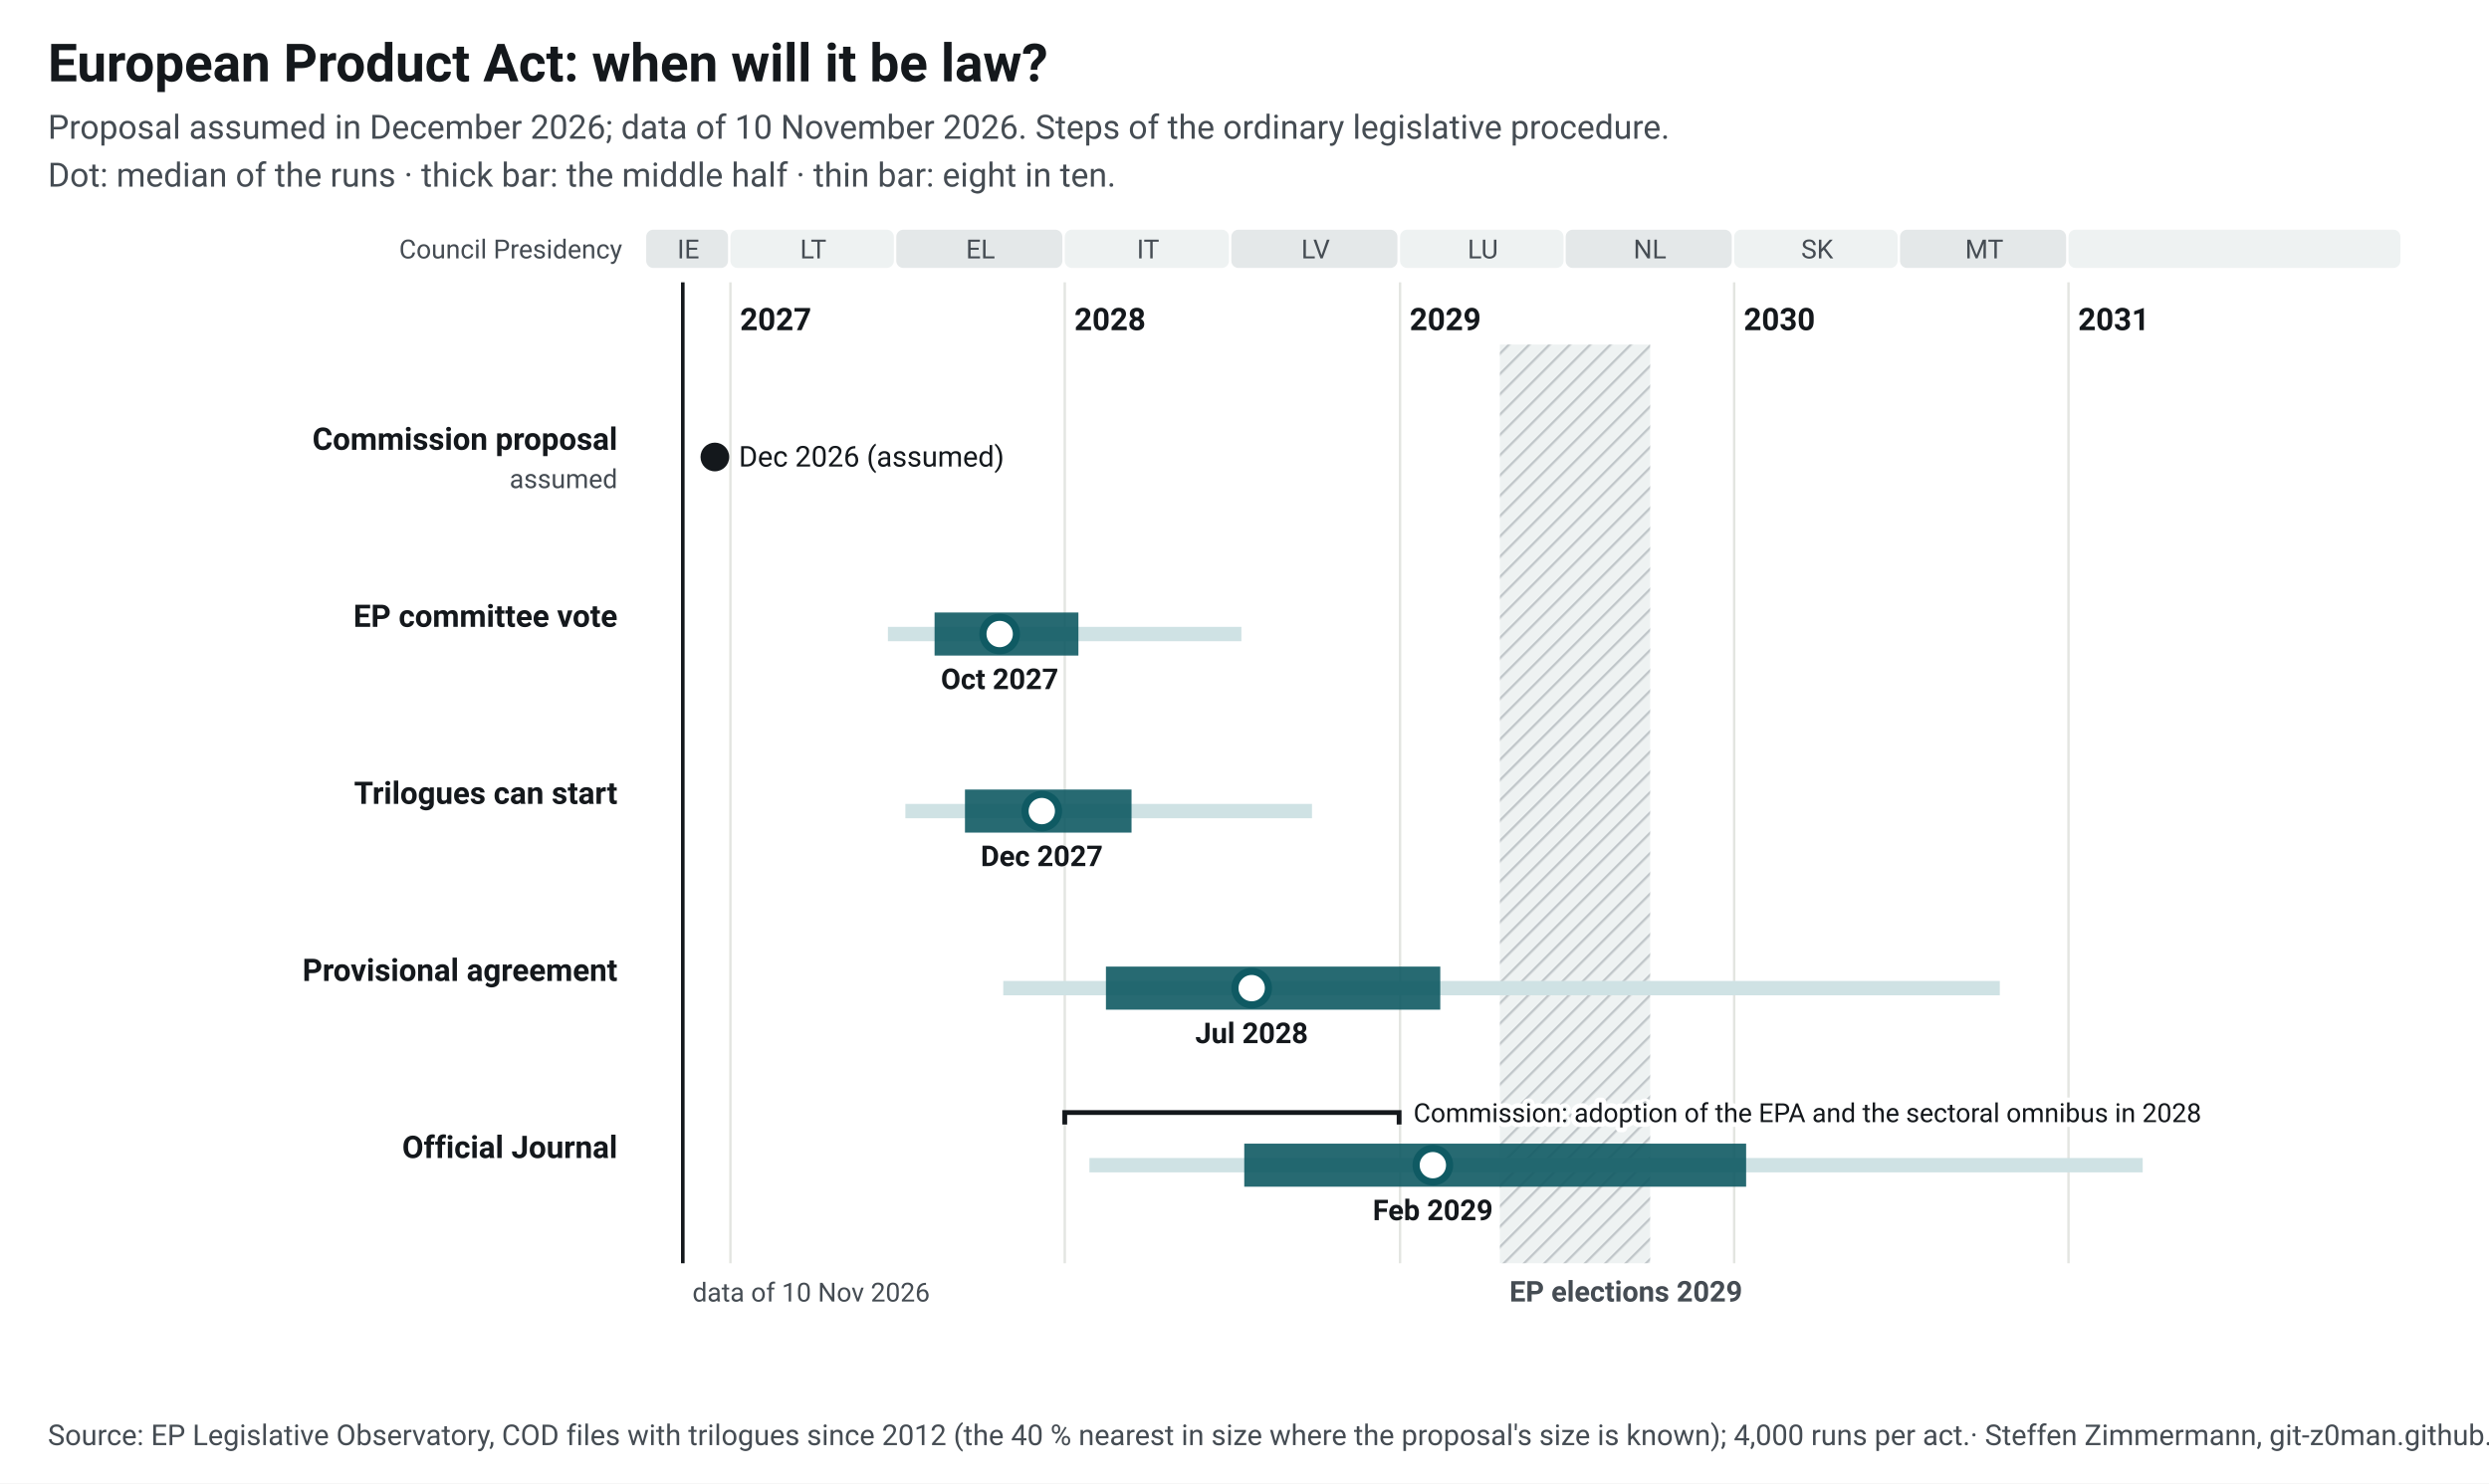
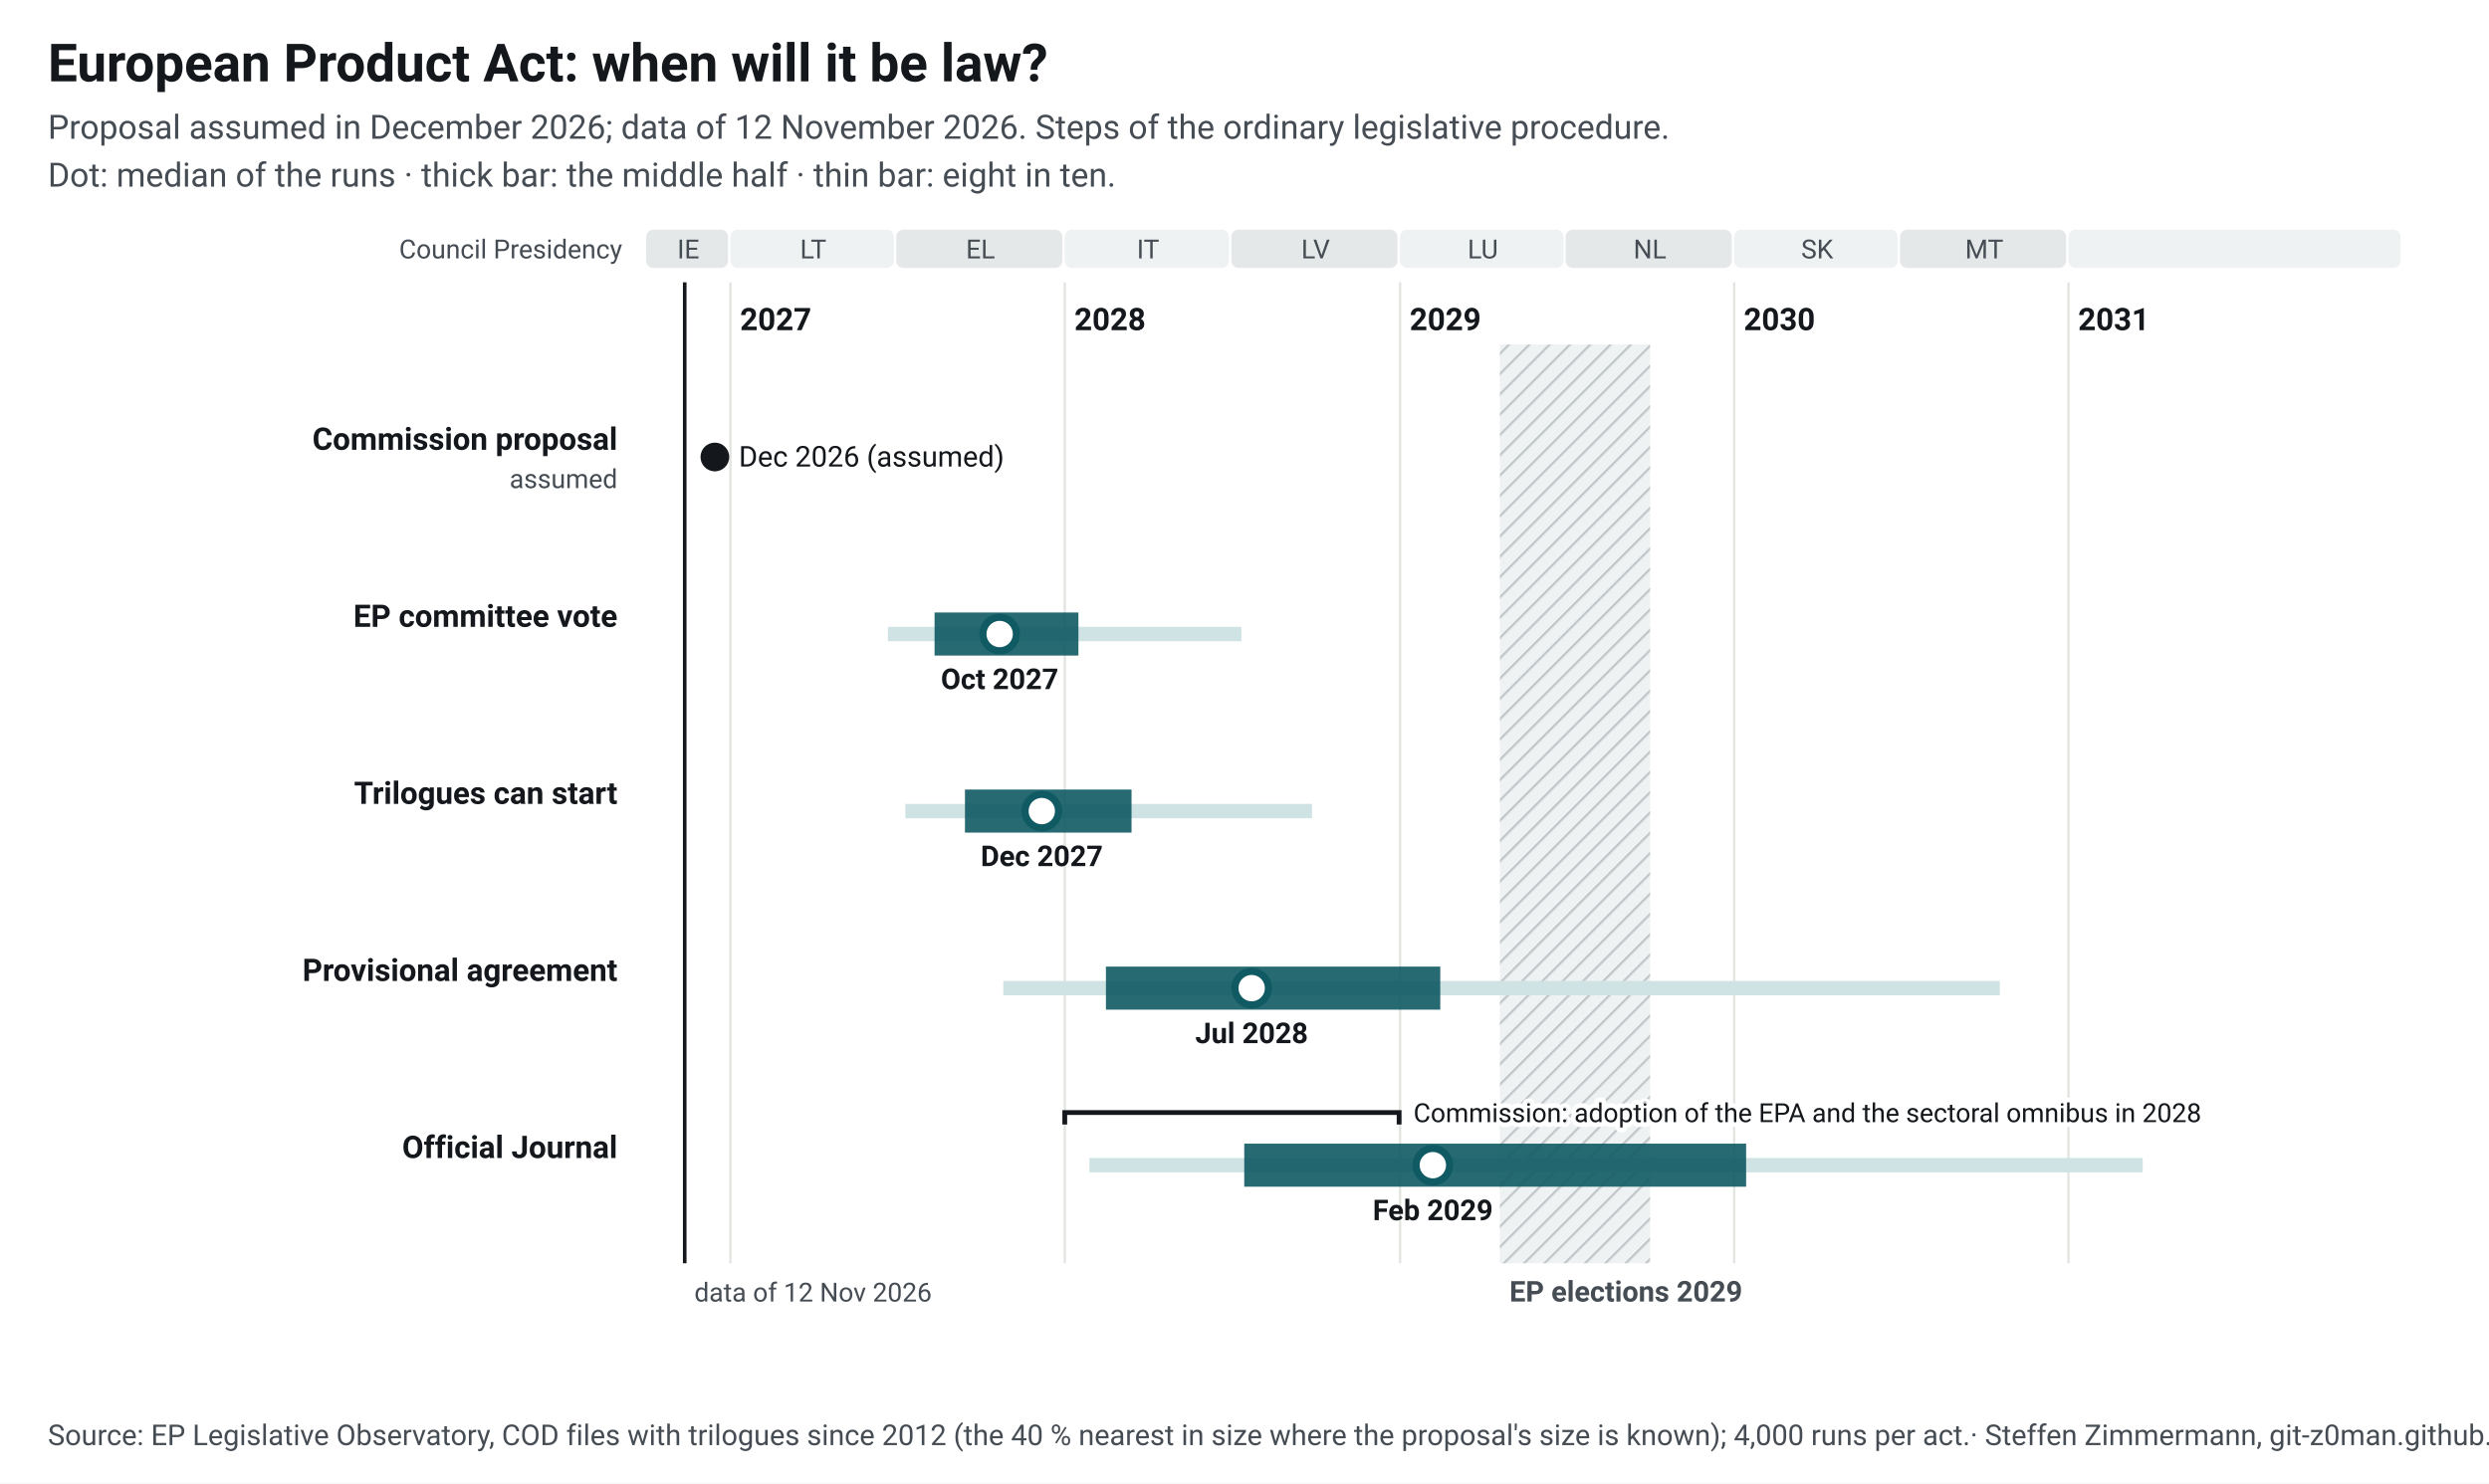
<svg xmlns="http://www.w3.org/2000/svg" width="1040" height="620" viewBox="0 0 1040 620" font-family="&quot;Source Sans 3&quot;, system-ui, -apple-system, Segoe UI, Roboto, Arial, sans-serif" font-size="13">
  <style>.ink{fill:#14181c}.mu{fill:#454c53}.gr{stroke:#e3e5e1;stroke-width:1}.pa{fill:#eef2f2}.pb{fill:#e4e8e9}.hb{fill:#eef2f2}.hl{stroke:#c3c9cc}.wt{fill:#454c53}.pt{fill:#14181c;paint-order:stroke;stroke:#fff;stroke-width:4px;stroke-linejoin:round}.pl{stroke:#14181c}.td{stroke:#14181c;stroke-width:1.5}.b50{fill:#0f5a63;opacity:.9}.b80{fill:#cfe2e4}.med{fill:#fff;stroke:#0f5a63}.fx{fill:#14181c}.ini{fill:#e3eeef;stroke:#6e9195;stroke-width:1}.ini80{fill:#a7b7ba}.inim{stroke:#6e9195;stroke-width:2}.c1{stroke:#0f5a63}.c2{stroke:#454c53;stroke-dasharray:7 4}a text{fill:#0f5a63}.nl-pending{fill:#0f5a63}.nl-adopted{fill:#5b646b}.nl-plan{fill:#fff;stroke:#14181c}.nl-open{fill:none;stroke:#14181c}.nl-q{fill:#14181c}.nl-row{stroke:#e3e5e1;stroke-width:.6}.nl-g-announced{fill:#f1f2f3}.nl-g-pending{fill:#e3eeef}.nl-g-adopted{fill:#eef2f2}</style>
  <rect width="1040" height="620" fill="#fff" />
  <text x="20" y="34" font-size="22" font-weight="700" class="ink">European Product Act: when will it be law?</text>
-   <text x="20" y="58" font-size="14" class="mu">Proposal assumed in December 2026; data of 10 November 2026. Steps of the ordinary legislative procedure.</text>
+   <text x="20" y="58" font-size="14" class="mu">Proposal assumed in December 2026; data of 12 November 2026. Steps of the ordinary legislative procedure.</text>
  <text x="20" y="78" font-size="14" class="mu">Dot: median of the runs · thick bar: the middle half · thin bar: eight in ten.</text>
  <g transform="translate(20,92)">
    <defs>
      <pattern id="hatch-33" width="6" height="6" patternUnits="userSpaceOnUse" patternTransform="rotate(45)">
        <rect width="6" height="6" class="hb" />
        <line x1="0" y1="0" x2="0" y2="6" class="hl" stroke-width="2" />
      </pattern>
    </defs>
    <rect x="250.0" y="4" width="34.2" height="16" rx="3" class="pb" data-tip="Council Presidency: IE, Jul 2026 to Dec 2026" />
    <text x="267.6" y="16" text-anchor="middle" font-size="11" class="mu">IE</text>
    <rect x="285.2" y="4" width="68.3" height="16" rx="3" class="pa" data-tip="Council Presidency: LT, Jan 2027 to Jun 2027" />
    <text x="319.8" y="16" text-anchor="middle" font-size="11" class="mu">LT</text>
    <rect x="354.5" y="4" width="69.4" height="16" rx="3" class="pb" data-tip="Council Presidency: EL, Jul 2027 to Dec 2027" />
    <text x="389.7" y="16" text-anchor="middle" font-size="11" class="mu">EL</text>
    <rect x="424.9" y="4" width="68.6" height="16" rx="3" class="pa" data-tip="Council Presidency: IT, Jan 2028 to Jun 2028" />
    <text x="459.7" y="16" text-anchor="middle" font-size="11" class="mu">IT</text>
    <rect x="494.5" y="4" width="69.4" height="16" rx="3" class="pb" data-tip="Council Presidency: LV, Jul 2028 to Dec 2028" />
    <text x="529.7" y="16" text-anchor="middle" font-size="11" class="mu">LV</text>
    <rect x="565.0" y="4" width="68.3" height="16" rx="3" class="pa" data-tip="Council Presidency: LU, Jan 2029 to Jun 2029" />
    <text x="599.6" y="16" text-anchor="middle" font-size="11" class="mu">LU</text>
    <rect x="634.2" y="4" width="69.4" height="16" rx="3" class="pb" data-tip="Council Presidency: NL, Jul 2029 to Dec 2029" />
    <text x="669.4" y="16" text-anchor="middle" font-size="11" class="mu">NL</text>
    <rect x="704.6" y="4" width="68.3" height="16" rx="3" class="pa" data-tip="Council Presidency: SK, Jan 2030 to Jun 2030" />
    <text x="739.3" y="16" text-anchor="middle" font-size="11" class="mu">SK</text>
    <rect x="773.9" y="4" width="69.4" height="16" rx="3" class="pb" data-tip="Council Presidency: MT, Jul 2030 to Dec 2030" />
    <text x="809.1" y="16" text-anchor="middle" font-size="11" class="mu">MT</text>
    <rect x="844.3" y="4" width="138.7" height="16" rx="3" class="pa" data-tip="Council Presidency: not decided, Jan 2031 to Dec 2031" />
    <text x="914.2" y="16" text-anchor="middle" font-size="11" class="mu" />
    <line x1="285.2" y1="26" x2="285.2" y2="436" class="gr" />
    <text x="289.2" y="46" font-weight="600" class="ink">2027</text>
    <line x1="424.9" y1="26" x2="424.9" y2="436" class="gr" />
    <text x="428.9" y="46" font-weight="600" class="ink">2028</text>
    <line x1="565.0" y1="26" x2="565.0" y2="436" class="gr" />
    <text x="569.0" y="46" font-weight="600" class="ink">2029</text>
    <line x1="704.6" y1="26" x2="704.6" y2="436" class="gr" />
    <text x="708.6" y="46" font-weight="600" class="ink">2030</text>
    <line x1="844.3" y1="26" x2="844.3" y2="436" class="gr" />
    <text x="848.3" y="46" font-weight="600" class="ink">2031</text>
    <rect x="606.7" y="52" width="62.8" height="384" fill="url(#hatch-33)" data-tip="European elections 2029: Parliament does no legislative work from its last session in April until the new committees vote again in October (assumption, as in 2024; the dates are not set yet)." />
    <text x="610.7" y="452" font-size="12" font-weight="600" class="wt">EP elections 2029</text>
    <text x="240" y="16" text-anchor="end" font-size="11" class="mu">Council Presidency</text>
-     <line x1="265.3" y1="26" x2="265.3" y2="436" class="td" />
-     <text x="269.3" y="452" font-size="11" class="mu">data of 10 Nov 2026</text>
+     <line x1="266.1" y1="26" x2="266.1" y2="436" class="td" />
+     <text x="270.1" y="452" font-size="11" class="mu">data of 12 Nov 2026</text>
    <text x="238" y="96.0" text-anchor="end" font-weight="600" class="ink lnk">Commission proposal</text>
    <text x="238" y="112.0" text-anchor="end" font-size="11" class="mu">assumed</text>
    <circle cx="278.7" cy="99.0" r="6" class="fx" data-tip="Commission proposal: 15 Dec 2026" />
    <text x="288.7" y="103.0" font-size="12" class="ink">Dec 2026 (assumed)</text>
    <text x="238" y="170.0" text-anchor="end" font-weight="600" class="ink lnk">EP committee vote</text>
    <rect x="351.0" y="170.0" width="147.7" height="6" class="b80" data-tip="EP committee vote: median Oct 2027; half of the runs Aug 2027 to Jan 2028; eight in ten Jun 2027 to Jul 2028" />
    <rect x="370.5" y="164.0" width="60.1" height="18" class="b50" data-tip="EP committee vote: median Oct 2027; half of the runs Aug 2027 to Jan 2028; eight in ten Jun 2027 to Jul 2028" />
    <circle cx="397.7" cy="173.0" r="7" class="med" stroke-width="3" data-tip="EP committee vote: median Oct 2027; half of the runs Aug 2027 to Jan 2028; eight in ten Jun 2027 to Jul 2028" />
    <text x="397.7" y="196.0" text-anchor="middle" font-size="12" font-weight="600" class="ink">Oct 2027</text>
    <text x="238" y="244.0" text-anchor="end" font-weight="600" class="ink lnk">Trilogues can start</text>
    <rect x="358.3" y="244.0" width="169.9" height="6" class="b80" data-tip="Trilogues can start: median Dec 2027; half of the runs Sep 2027 to Mar 2028; eight in ten Jul 2027 to Sep 2028" />
    <rect x="383.2" y="238.0" width="69.6" height="18" class="b50" data-tip="Trilogues can start: median Dec 2027; half of the runs Sep 2027 to Mar 2028; eight in ten Jul 2027 to Sep 2028" />
    <circle cx="415.3" cy="247.0" r="7" class="med" stroke-width="3" data-tip="Trilogues can start: median Dec 2027; half of the runs Sep 2027 to Mar 2028; eight in ten Jul 2027 to Sep 2028" />
    <text x="415.3" y="270.0" text-anchor="middle" font-size="12" font-weight="600" class="ink">Dec 2027</text>
    <text x="238" y="318.0" text-anchor="end" font-weight="600" class="ink lnk">Provisional agreement</text>
    <rect x="399.2" y="318.0" width="416.4" height="6" class="b80" data-tip="Provisional agreement: median Jul 2028; half of the runs Feb 2028 to Feb 2029; eight in ten Oct 2027 to Oct 2030" />
    <rect x="442.1" y="312.0" width="139.7" height="18" class="b50" data-tip="Provisional agreement: median Jul 2028; half of the runs Feb 2028 to Feb 2029; eight in ten Oct 2027 to Oct 2030" />
    <circle cx="503.0" cy="321.0" r="7" class="med" stroke-width="3" data-tip="Provisional agreement: median Jul 2028; half of the runs Feb 2028 to Feb 2029; eight in ten Oct 2027 to Oct 2030" />
    <text x="503.0" y="344.0" text-anchor="middle" font-size="12" font-weight="600" class="ink">Jul 2028</text>
    <text x="238" y="392.0" text-anchor="end" font-weight="600" class="ink lnk">Official Journal</text>
    <rect x="435.2" y="392.0" width="440.1" height="6" class="b80" data-tip="Official Journal: median Feb 2029; half of the runs Jul 2028 to Jan 2030; eight in ten Jan 2028 to Mar 2031" />
    <rect x="499.9" y="386.0" width="209.7" height="18" class="b50" data-tip="Official Journal: median Feb 2029; half of the runs Jul 2028 to Jan 2030; eight in ten Jan 2028 to Mar 2031" />
    <circle cx="578.7" cy="395.0" r="7" class="med" stroke-width="3" data-tip="Official Journal: median Feb 2029; half of the runs Jul 2028 to Jan 2030; eight in ten Jan 2028 to Mar 2031" />
    <text x="578.7" y="418.0" text-anchor="middle" font-size="12" font-weight="600" class="ink">Feb 2029</text>
    <path d="M424.9,378.0 V373.0 H564.6 V378.0" fill="none" class="pl" stroke-width="2" data-tip="Commission: adoption of the EPA and the sectoral omnibus in 2028" />
    <text x="570.6" y="377.0" font-size="11" class="pt">Commission: adoption of the EPA and the sectoral omnibus in 2028</text>
  </g>
  <text x="20" y="604" font-size="12" class="mu">Source: EP Legislative Observatory, COD files with trilogues since 2012 (the 40 % nearest in size where the proposal's size is known); 4,000 runs per act.<tspan> · Steffen Zimmermann, git-z0man.github.io/eu-regulation-timeline, CC BY 4.0</tspan>
  </text>
</svg>
